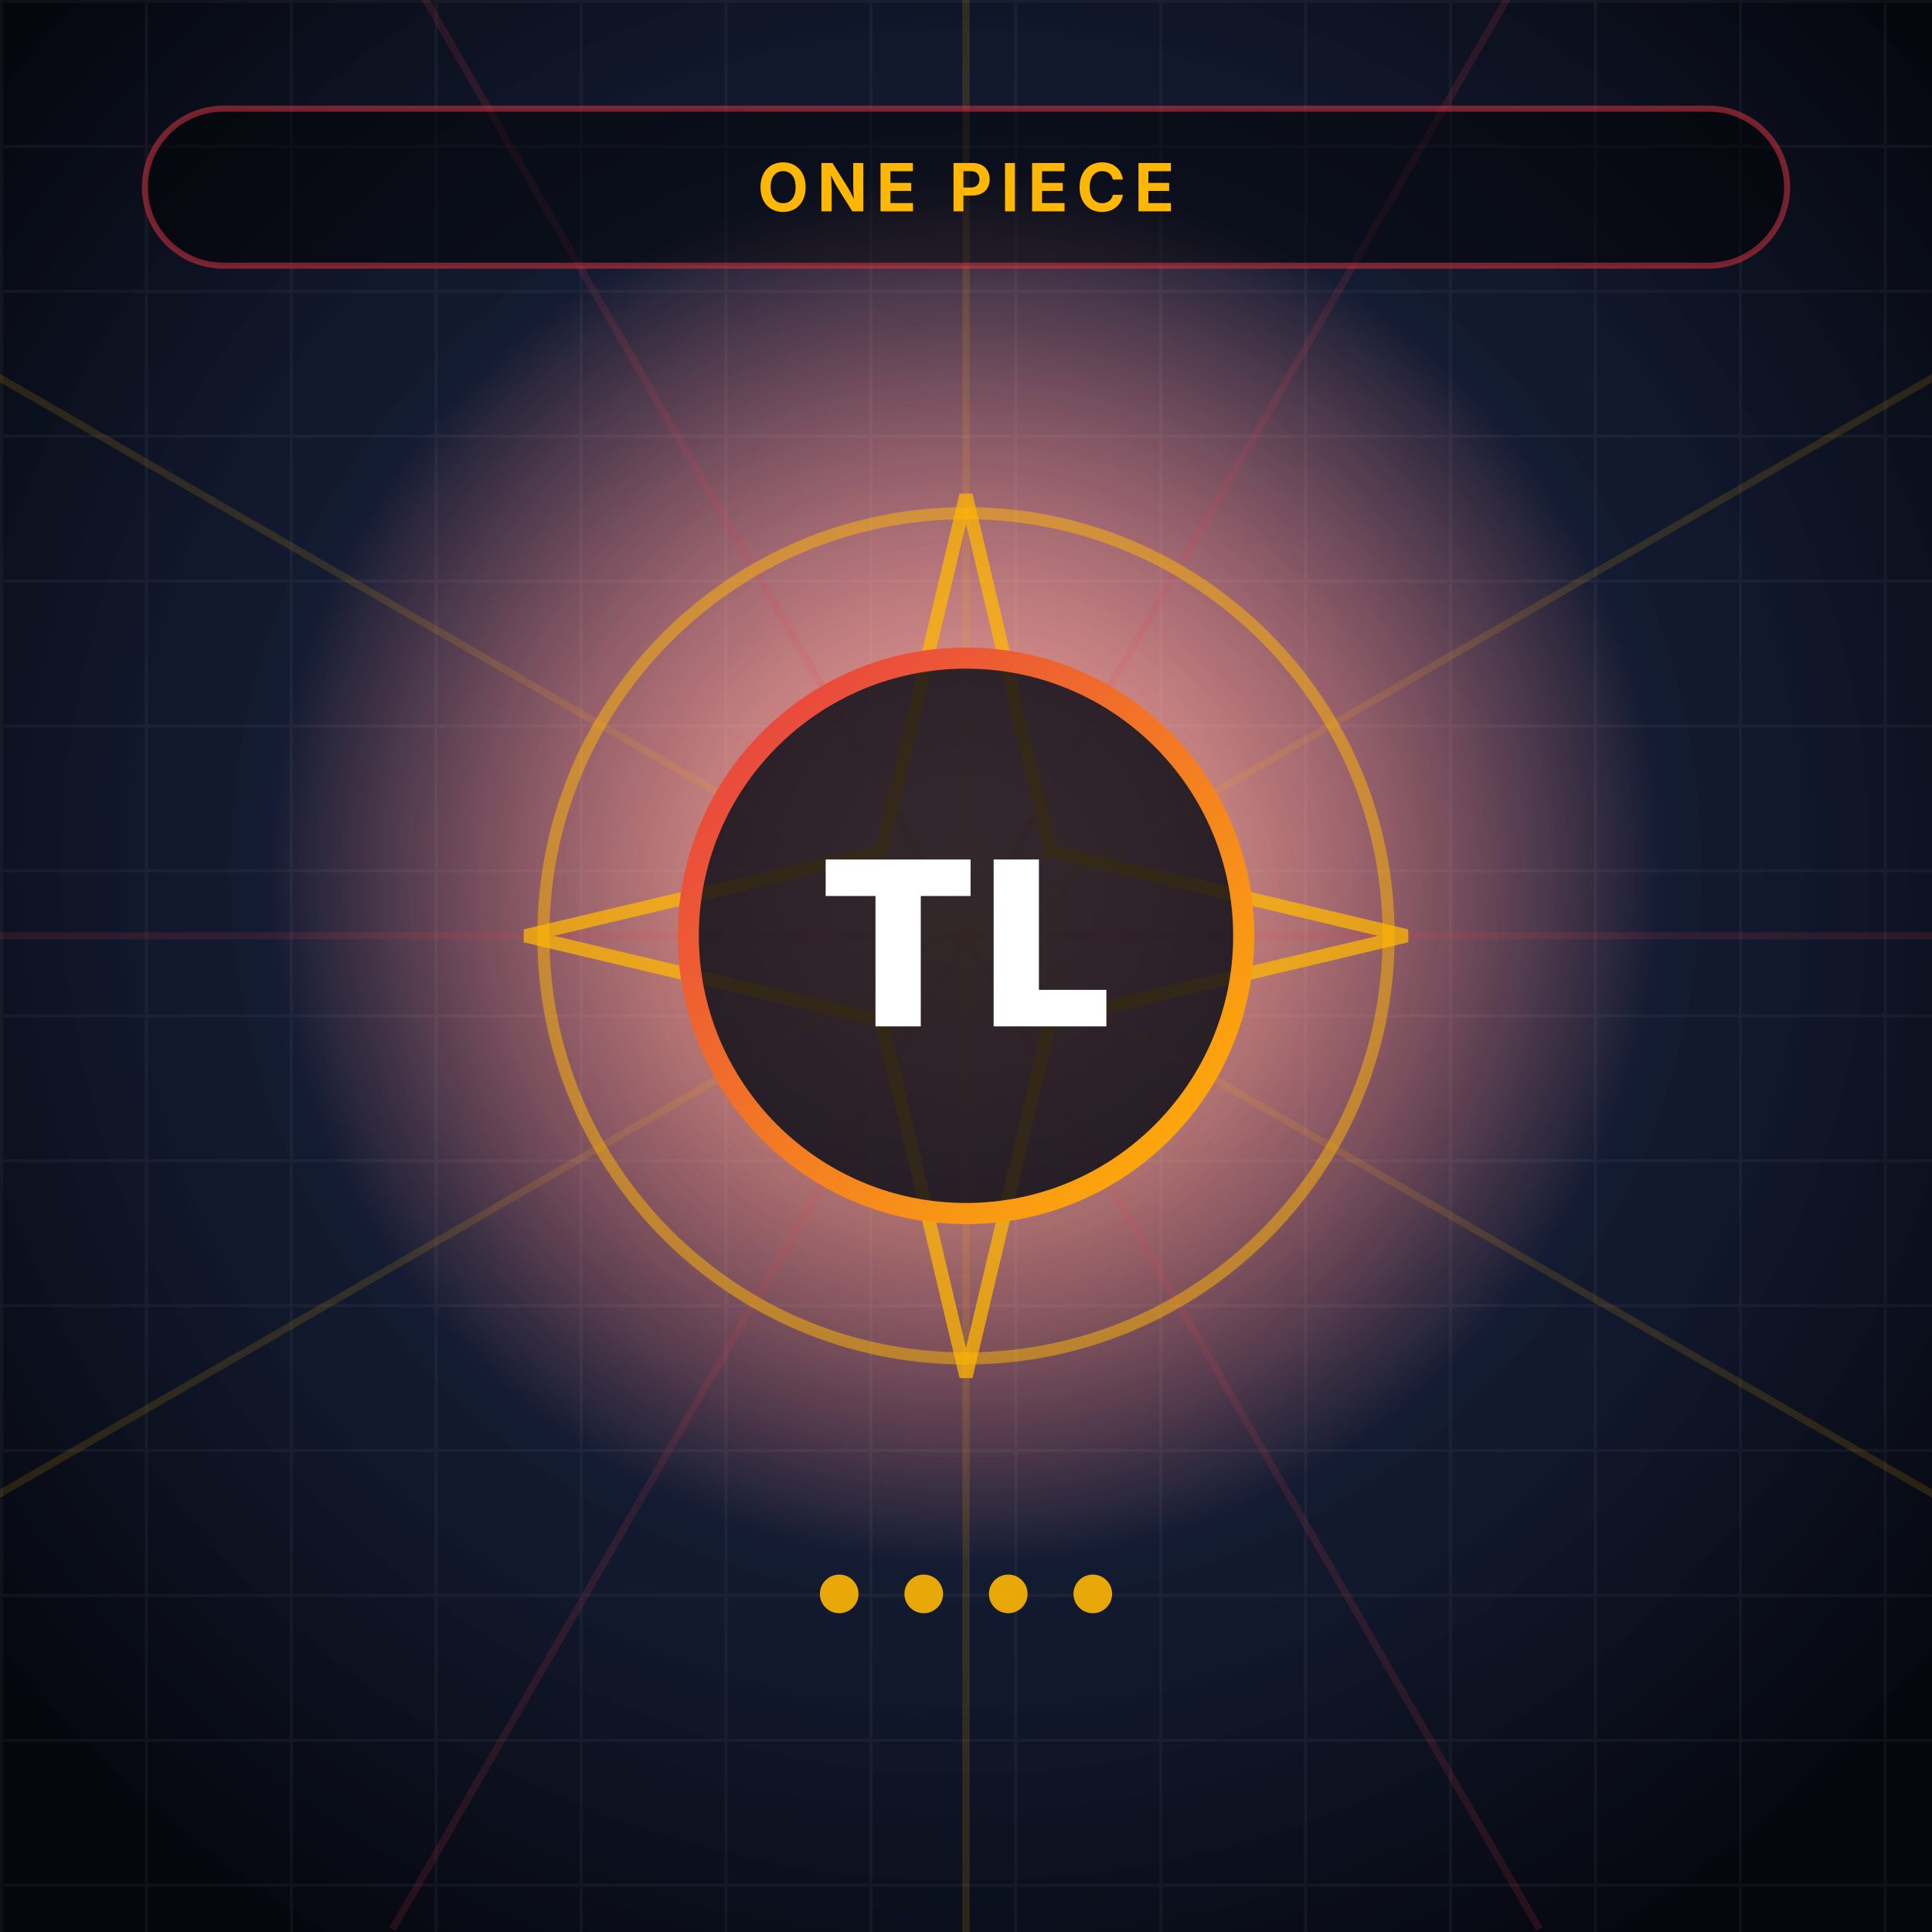
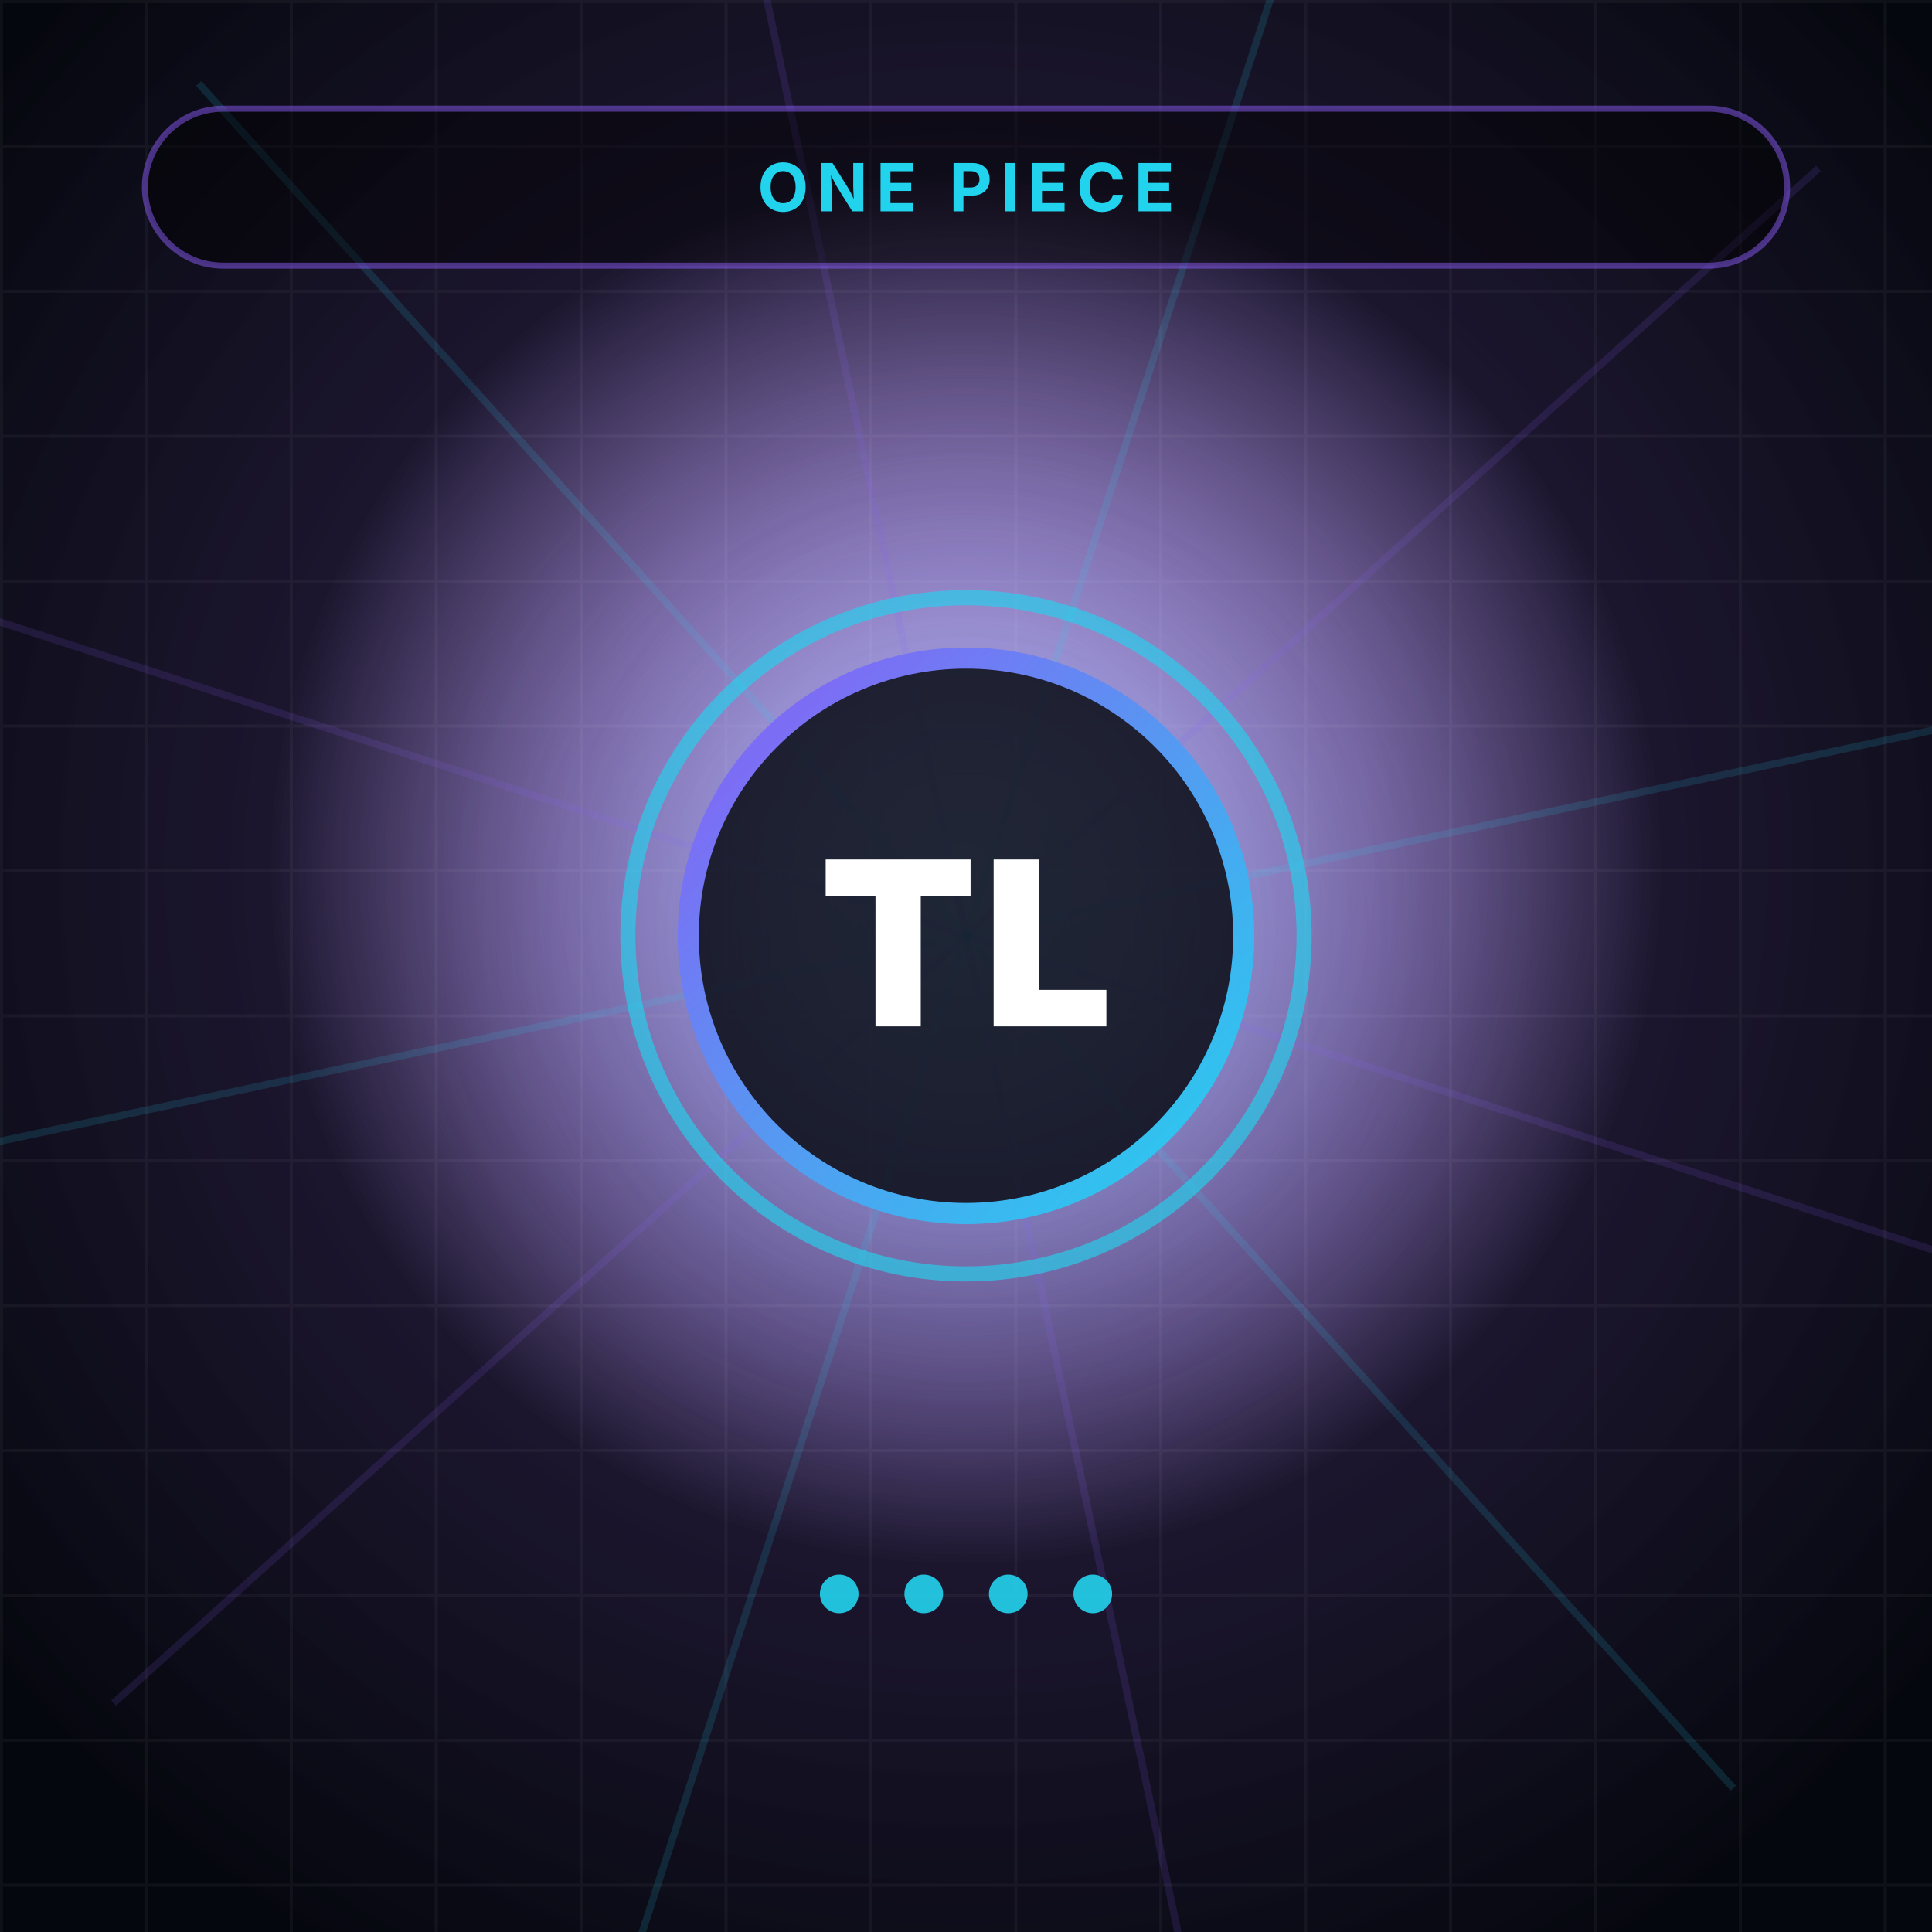
<svg xmlns="http://www.w3.org/2000/svg" viewBox="0 0 320 320" width="320" height="320">
  <defs>
    <radialGradient id="bgGrad" cx="50%" cy="45%" r="65%">
-       <stop offset="0%" stop-color="#e63946" stop-opacity="0.34" />
-       <stop offset="55%" stop-color="#0b132b" stop-opacity="0.96" />
+       <stop offset="0%" stop-color="#8b5cf6" stop-opacity="0.36" />
+       <stop offset="55%" stop-color="#130d26" stop-opacity="0.96" />
      <stop offset="100%" stop-color="#05070e" stop-opacity="1" />
    </radialGradient>
    <radialGradient id="glow" cx="50%" cy="50%" r="50%">
-       <stop offset="0%" stop-color="#ffb703" stop-opacity="0.7" />
-       <stop offset="100%" stop-color="#e63946" stop-opacity="0" />
+       <stop offset="0%" stop-color="#22d3ee" stop-opacity="0.7" />
+       <stop offset="100%" stop-color="#8b5cf6" stop-opacity="0" />
    </radialGradient>
    <linearGradient id="badgeGrad" x1="0%" y1="0%" x2="100%" y2="100%">
-       <stop offset="0%" stop-color="#e63946" />
-       <stop offset="100%" stop-color="#ffb703" />
+       <stop offset="0%" stop-color="#8b5cf6" />
+       <stop offset="100%" stop-color="#22d3ee" />
    </linearGradient>
    <pattern id="grid" width="24" height="24" patternUnits="userSpaceOnUse">
      <path d="M 24 0 L 0 0 0 24" fill="none" stroke="#ffffff" stroke-opacity="0.04" stroke-width="1" />
    </pattern>
  </defs>
  <rect width="320" height="320" fill="url(#bgGrad)" />
  <rect width="320" height="320" fill="url(#grid)" />
-   <g transform="rotate(-12 160 155)">
-     <line x1="160" y1="155" x2="345.848" y2="194.503" stroke="#e63946" stroke-width="1.2" opacity="0.14" />
-     <line x1="160" y1="155" x2="301.198" y2="282.135" stroke="#ffb703" stroke-width="1.2" opacity="0.14" />
-     <line x1="160" y1="155" x2="218.713" y2="335.701" stroke="#e63946" stroke-width="1.2" opacity="0.14" />
-     <line x1="160" y1="155" x2="120.497" y2="340.848" stroke="#ffb703" stroke-width="1.2" opacity="0.14" />
-     <line x1="160" y1="155" x2="32.865" y2="296.198" stroke="#e63946" stroke-width="1.2" opacity="0.14" />
-     <line x1="160" y1="155" x2="-20.701" y2="213.713" stroke="#ffb703" stroke-width="1.2" opacity="0.14" />
-     <line x1="160" y1="155" x2="-25.848" y2="115.497" stroke="#e63946" stroke-width="1.2" opacity="0.14" />
-     <line x1="160" y1="155" x2="18.802" y2="27.865" stroke="#ffb703" stroke-width="1.2" opacity="0.14" />
-     <line x1="160" y1="155" x2="101.287" y2="-25.701" stroke="#e63946" stroke-width="1.2" opacity="0.14" />
-     <line x1="160" y1="155" x2="199.503" y2="-30.848" stroke="#ffb703" stroke-width="1.2" opacity="0.14" />
-     <line x1="160" y1="155" x2="287.135" y2="13.802" stroke="#e63946" stroke-width="1.2" opacity="0.14" />
-     <line x1="160" y1="155" x2="340.701" y2="96.287" stroke="#ffb703" stroke-width="1.2" opacity="0.14" />
+   <g transform="rotate(18 160 155)">
+     <line x1="160" y1="155" x2="350.0" y2="155.0" stroke="#8b5cf6" stroke-width="1.2" opacity="0.14" />
+     <line x1="160" y1="155" x2="324.5" y2="250.0" stroke="#22d3ee" stroke-width="1.2" opacity="0.14" />
+     <line x1="160" y1="155" x2="255.0" y2="319.5" stroke="#8b5cf6" stroke-width="1.2" opacity="0.14" />
+     <line x1="160" y1="155" x2="160.0" y2="345.0" stroke="#22d3ee" stroke-width="1.2" opacity="0.14" />
+     <line x1="160" y1="155" x2="65.0" y2="319.5" stroke="#8b5cf6" stroke-width="1.2" opacity="0.14" />
+     <line x1="160" y1="155" x2="-4.5" y2="250.0" stroke="#22d3ee" stroke-width="1.2" opacity="0.14" />
+     <line x1="160" y1="155" x2="-30.0" y2="155.0" stroke="#8b5cf6" stroke-width="1.2" opacity="0.14" />
+     <line x1="160" y1="155" x2="-4.5" y2="60.0" stroke="#22d3ee" stroke-width="1.2" opacity="0.14" />
+     <line x1="160" y1="155" x2="65.0" y2="-9.5" stroke="#8b5cf6" stroke-width="1.2" opacity="0.14" />
+     <line x1="160" y1="155" x2="160.0" y2="-35.0" stroke="#22d3ee" stroke-width="1.2" opacity="0.14" />
+     <line x1="160" y1="155" x2="255.0" y2="-9.5" stroke="#8b5cf6" stroke-width="1.2" opacity="0.14" />
+     <line x1="160" y1="155" x2="324.5" y2="60.0" stroke="#22d3ee" stroke-width="1.2" opacity="0.14" />
  </g>
  <circle cx="160" cy="155" r="95" fill="url(#glow)" opacity="0.35" />
-   <circle cx="160" cy="155" r="70" fill="none" stroke="#ffb703" stroke-width="2" opacity="0.5" />
-   <polygon points="160,82 174,141 233,155 174,169 160,228 146,169 87,155 146,141" fill="none" stroke="#ffb703" stroke-width="2.2" opacity="0.75" />
-   <circle cx="160" cy="155" r="46" fill="#090c16" fill-opacity="0.82" stroke="url(#badgeGrad)" stroke-width="3.5" />
+   <circle cx="160" cy="155" r="56" fill="none" stroke="#22d3ee" stroke-width="2.5" opacity="0.65" />
+   <circle cx="160" cy="155" r="46" fill="#090c16" fill-opacity="0.85" stroke="url(#badgeGrad)" stroke-width="3.5" />
  <text x="160" y="170" text-anchor="middle" font-family="system-ui, -apple-system, 'Segoe UI', sans-serif" font-weight="900" font-size="38" letter-spacing="1" fill="#ffffff">TL</text>
-   <rect x="24" y="18" width="272" height="26" rx="13" fill="#000000" fill-opacity="0.45" stroke="#e63946" stroke-opacity="0.5" />
-   <text x="160" y="35" text-anchor="middle" font-family="system-ui, -apple-system, 'Segoe UI', sans-serif" font-weight="700" font-size="11" letter-spacing="1.4" fill="#ffb703">ONE PIECE</text>
-   <circle cx="139" cy="264" r="3.2" fill="#ffb703" opacity="0.9" />
-   <circle cx="153" cy="264" r="3.2" fill="#ffb703" opacity="0.9" />
-   <circle cx="167" cy="264" r="3.2" fill="#ffb703" opacity="0.9" />
-   <circle cx="181" cy="264" r="3.2" fill="#ffb703" opacity="0.9" />
+   <rect x="24" y="18" width="272" height="26" rx="13" fill="#000000" fill-opacity="0.45" stroke="#8b5cf6" stroke-opacity="0.5" />
+   <text x="160" y="35" text-anchor="middle" font-family="system-ui, -apple-system, 'Segoe UI', sans-serif" font-weight="700" font-size="11" letter-spacing="1.4" fill="#22d3ee">ONE PIECE</text>
+   <circle cx="139.0" cy="264" r="3.2" fill="#22d3ee" opacity="0.9" />
+   <circle cx="153.0" cy="264" r="3.2" fill="#22d3ee" opacity="0.9" />
+   <circle cx="167.0" cy="264" r="3.2" fill="#22d3ee" opacity="0.9" />
+   <circle cx="181.0" cy="264" r="3.2" fill="#22d3ee" opacity="0.9" />
</svg>
